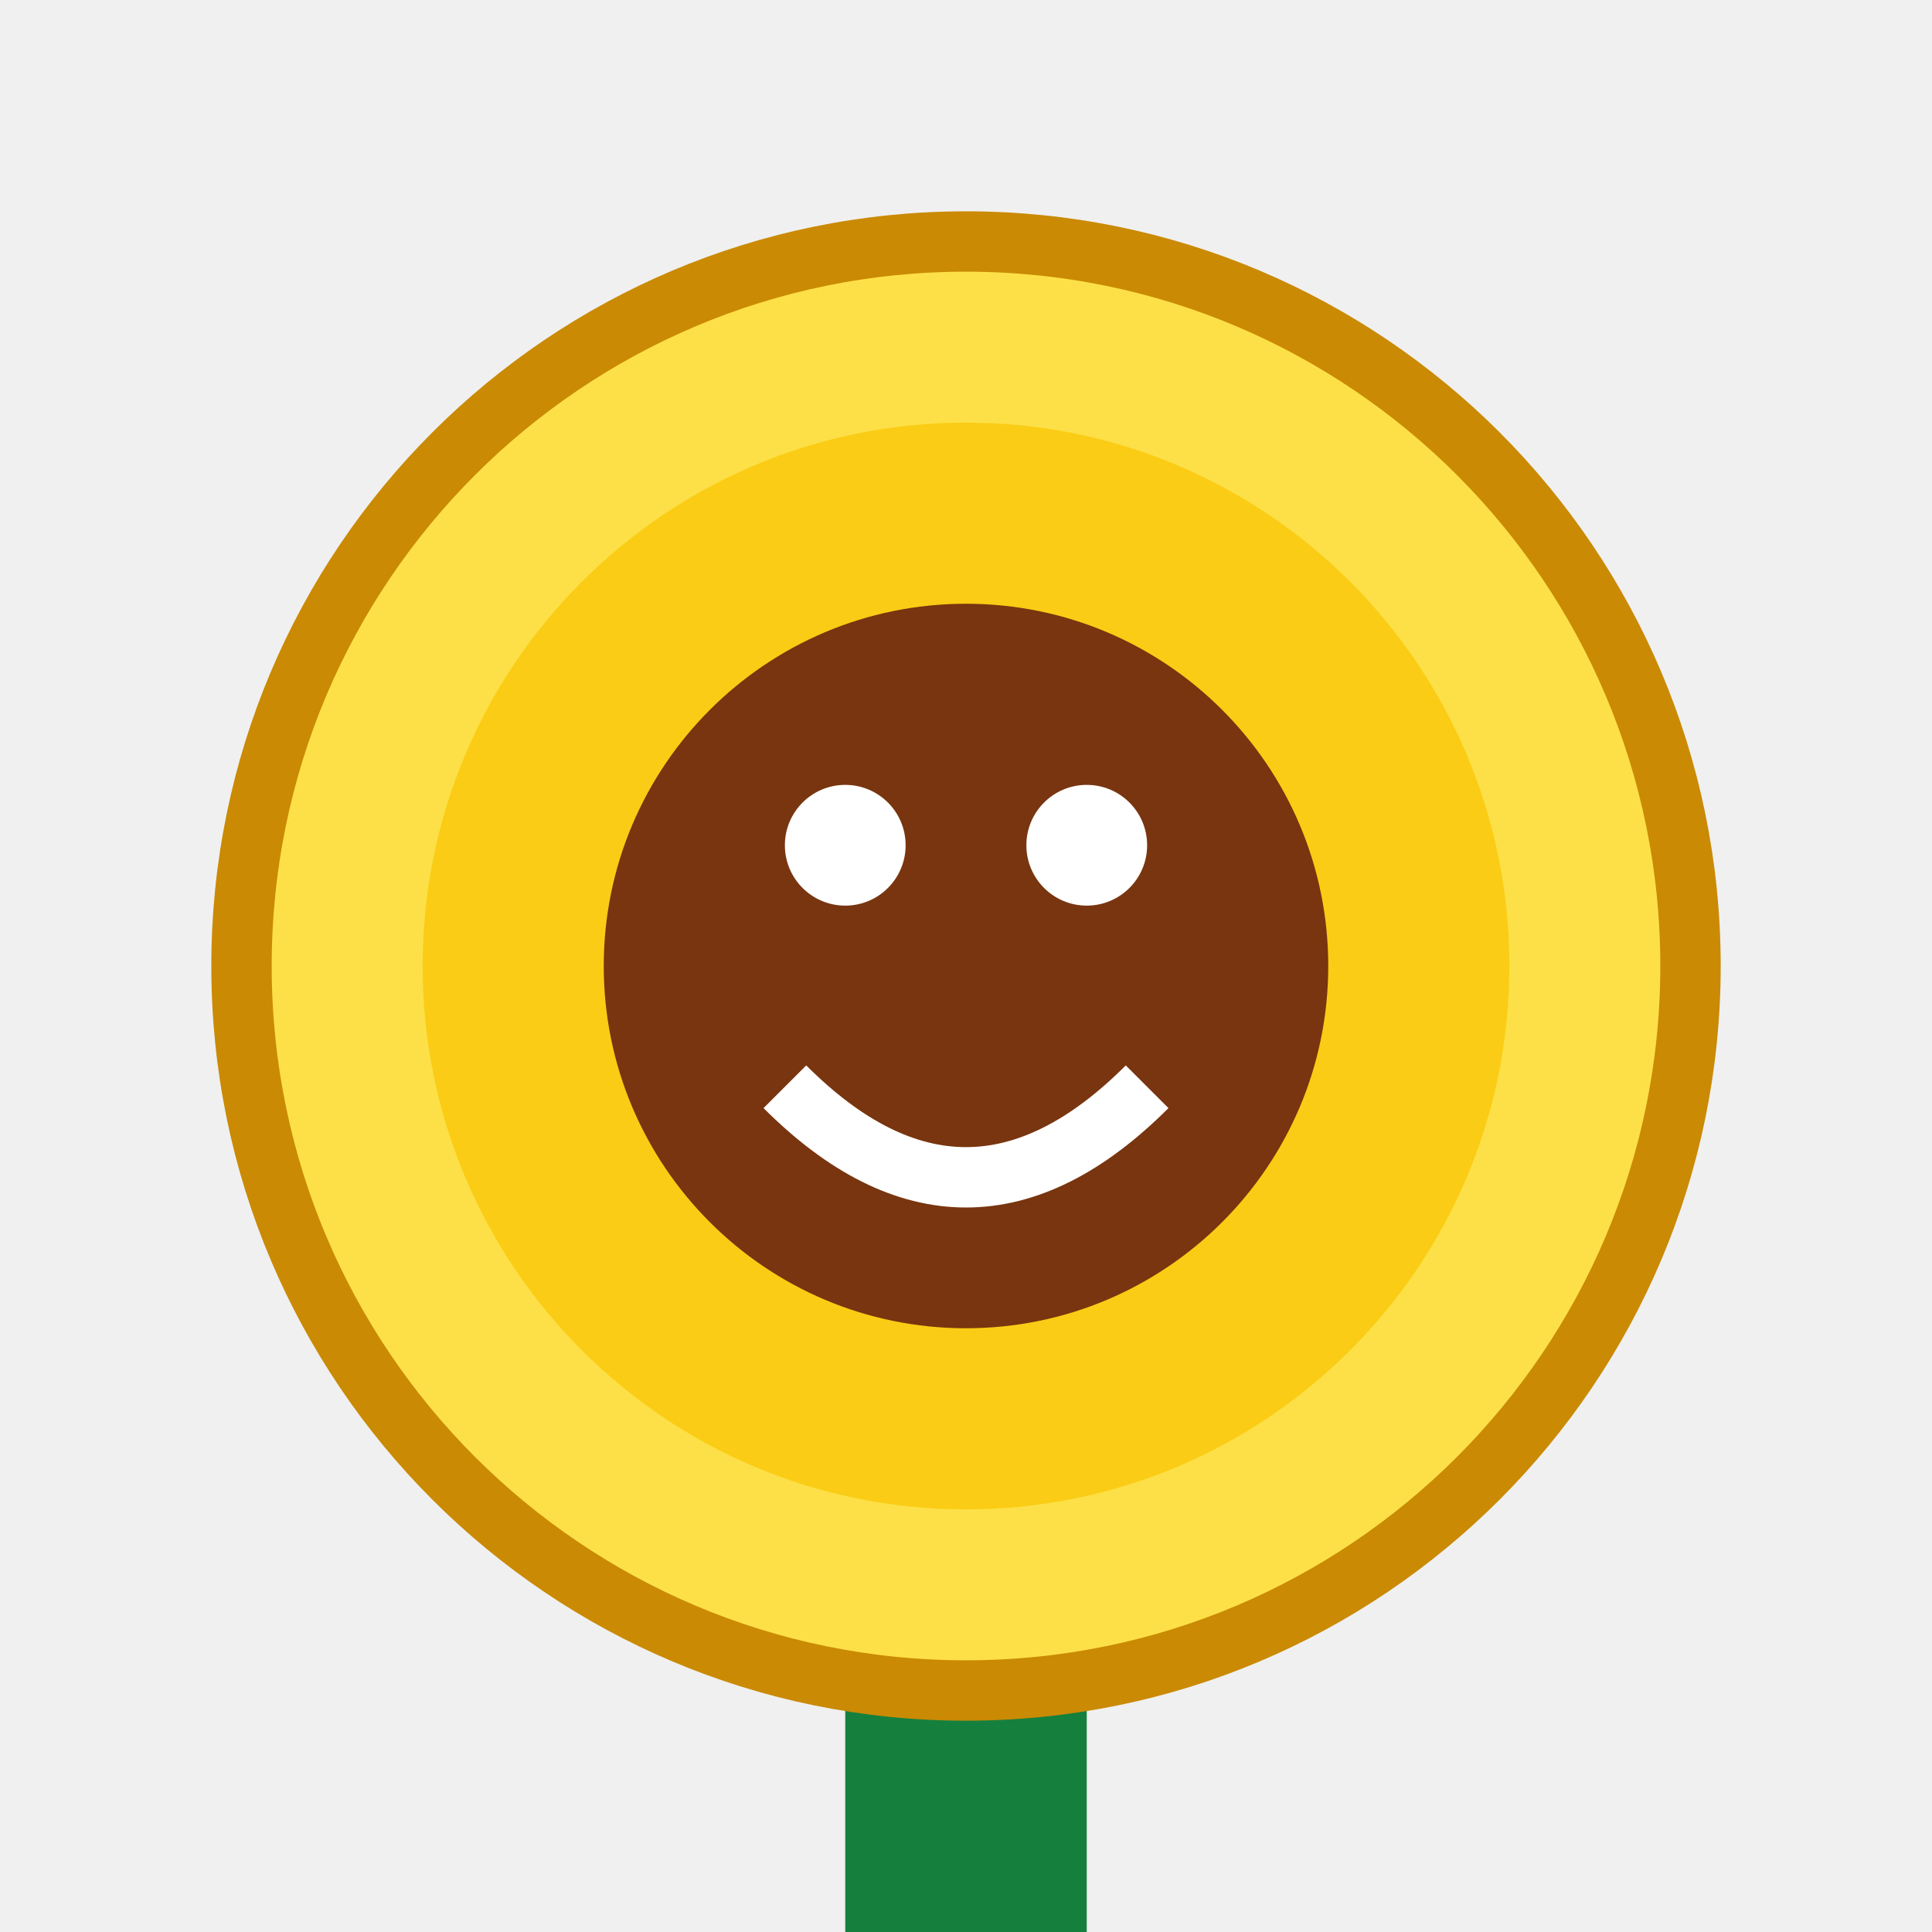
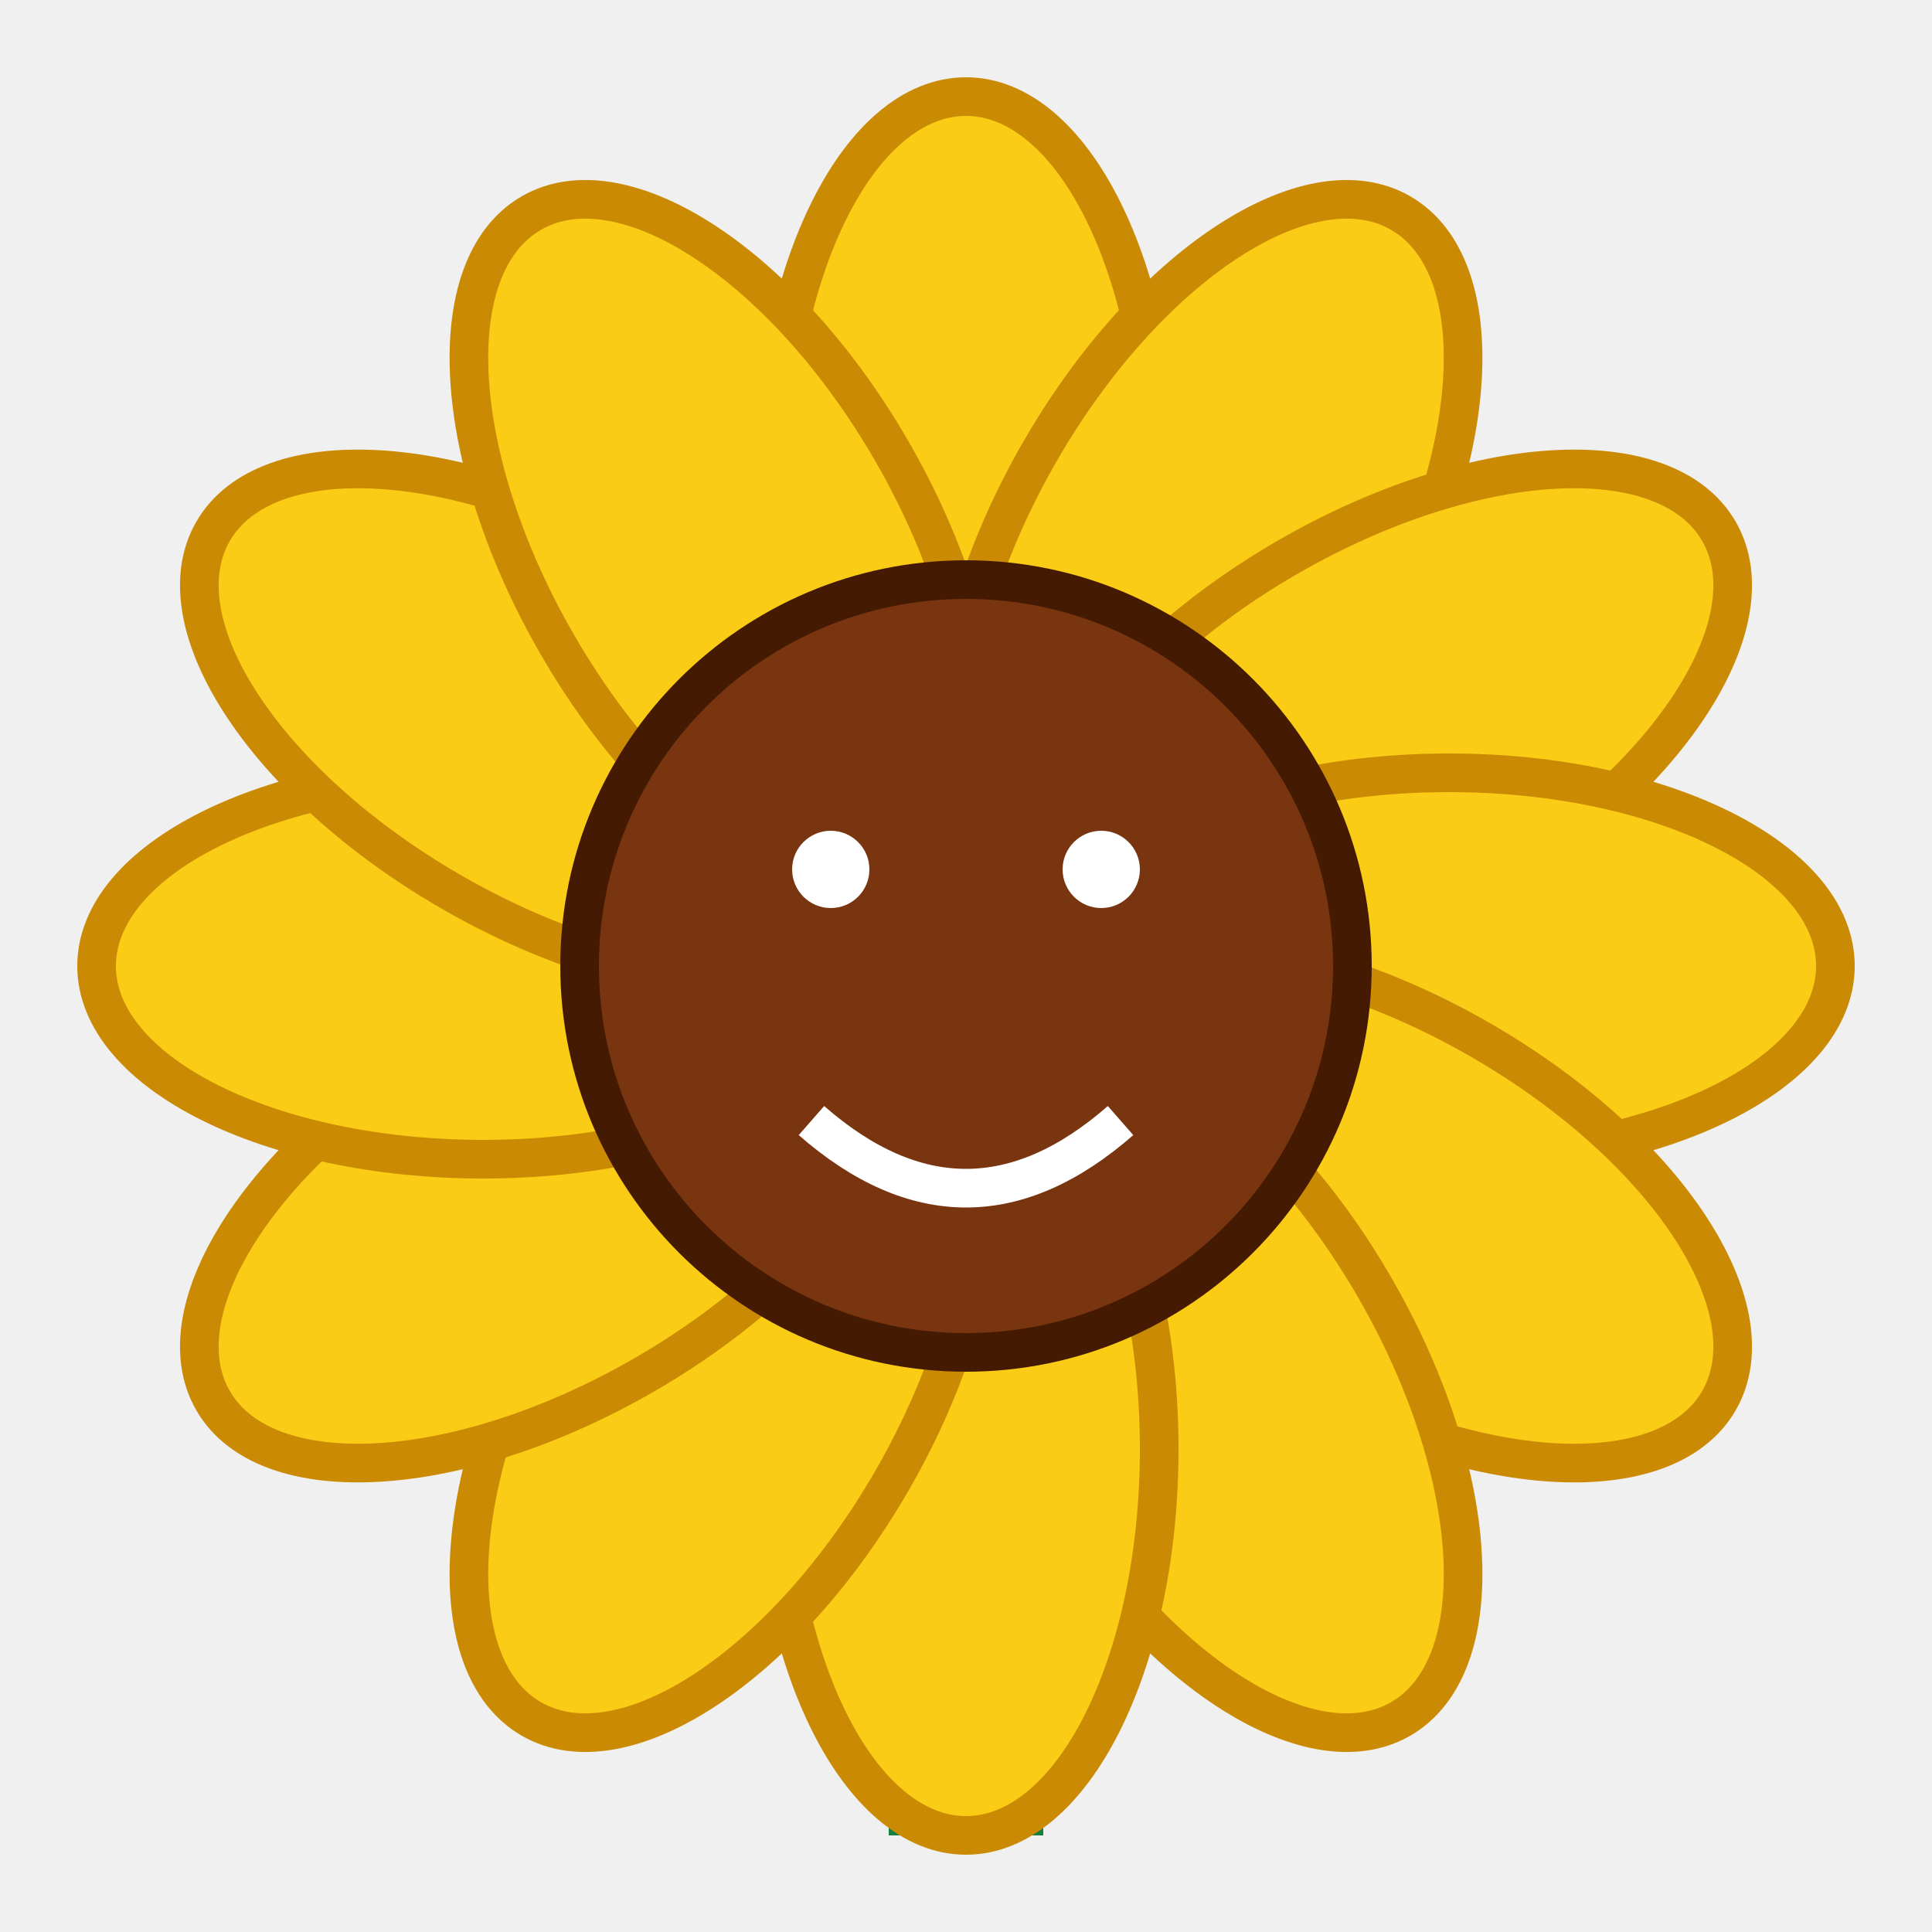
- <svg xmlns="http://www.w3.org/2000/svg" width="64" height="64" viewBox="0 0 64 64">
-   <rect x="28" y="32" width="8" height="32" fill="#15803d" />
-   <circle cx="32" cy="32" r="24" fill="#fde047" stroke="#ca8a04" stroke-width="2" />
-   <circle cx="32" cy="32" r="18" fill="#facc15" />
-   <circle cx="32" cy="32" r="12" fill="#78350f" />
-   <circle cx="28" cy="28" r="2" fill="#fff" />
-   <circle cx="36" cy="28" r="2" fill="#fff" />
-   <path d="M26 36 Q32 42 38 36" stroke="#fff" stroke-width="2" fill="none" />
+ <svg xmlns="http://www.w3.org/2000/svg" width="100" height="100" viewBox="0 0 100 100">
+   <rect x="46" y="60" width="8" height="35" fill="#15803D" />
+   <g transform="translate(50,50)">
+     <ellipse cx="0" cy="-25" rx="10" ry="20" fill="#FACC15" stroke="#CA8A04" stroke-width="2" transform="rotate(0)" />
+     <ellipse cx="0" cy="-25" rx="10" ry="20" fill="#FACC15" stroke="#CA8A04" stroke-width="2" transform="rotate(30)" />
+     <ellipse cx="0" cy="-25" rx="10" ry="20" fill="#FACC15" stroke="#CA8A04" stroke-width="2" transform="rotate(60)" />
+     <ellipse cx="0" cy="-25" rx="10" ry="20" fill="#FACC15" stroke="#CA8A04" stroke-width="2" transform="rotate(90)" />
+     <ellipse cx="0" cy="-25" rx="10" ry="20" fill="#FACC15" stroke="#CA8A04" stroke-width="2" transform="rotate(120)" />
+     <ellipse cx="0" cy="-25" rx="10" ry="20" fill="#FACC15" stroke="#CA8A04" stroke-width="2" transform="rotate(150)" />
+     <ellipse cx="0" cy="-25" rx="10" ry="20" fill="#FACC15" stroke="#CA8A04" stroke-width="2" transform="rotate(180)" />
+     <ellipse cx="0" cy="-25" rx="10" ry="20" fill="#FACC15" stroke="#CA8A04" stroke-width="2" transform="rotate(210)" />
+     <ellipse cx="0" cy="-25" rx="10" ry="20" fill="#FACC15" stroke="#CA8A04" stroke-width="2" transform="rotate(240)" />
+     <ellipse cx="0" cy="-25" rx="10" ry="20" fill="#FACC15" stroke="#CA8A04" stroke-width="2" transform="rotate(270)" />
+     <ellipse cx="0" cy="-25" rx="10" ry="20" fill="#FACC15" stroke="#CA8A04" stroke-width="2" transform="rotate(300)" />
+     <ellipse cx="0" cy="-25" rx="10" ry="20" fill="#FACC15" stroke="#CA8A04" stroke-width="2" transform="rotate(330)" />
+     <circle cx="0" cy="0" r="20" fill="#78350F" stroke="#451A03" stroke-width="2" />
+     <circle cx="-7" cy="-5" r="2" fill="#FFF" />
+     <circle cx="7" cy="-5" r="2" fill="#FFF" />
+     <path d="M-8 8 Q0 15 8 8" stroke="#FFF" stroke-width="2" fill="none" />
+   </g>
</svg>
